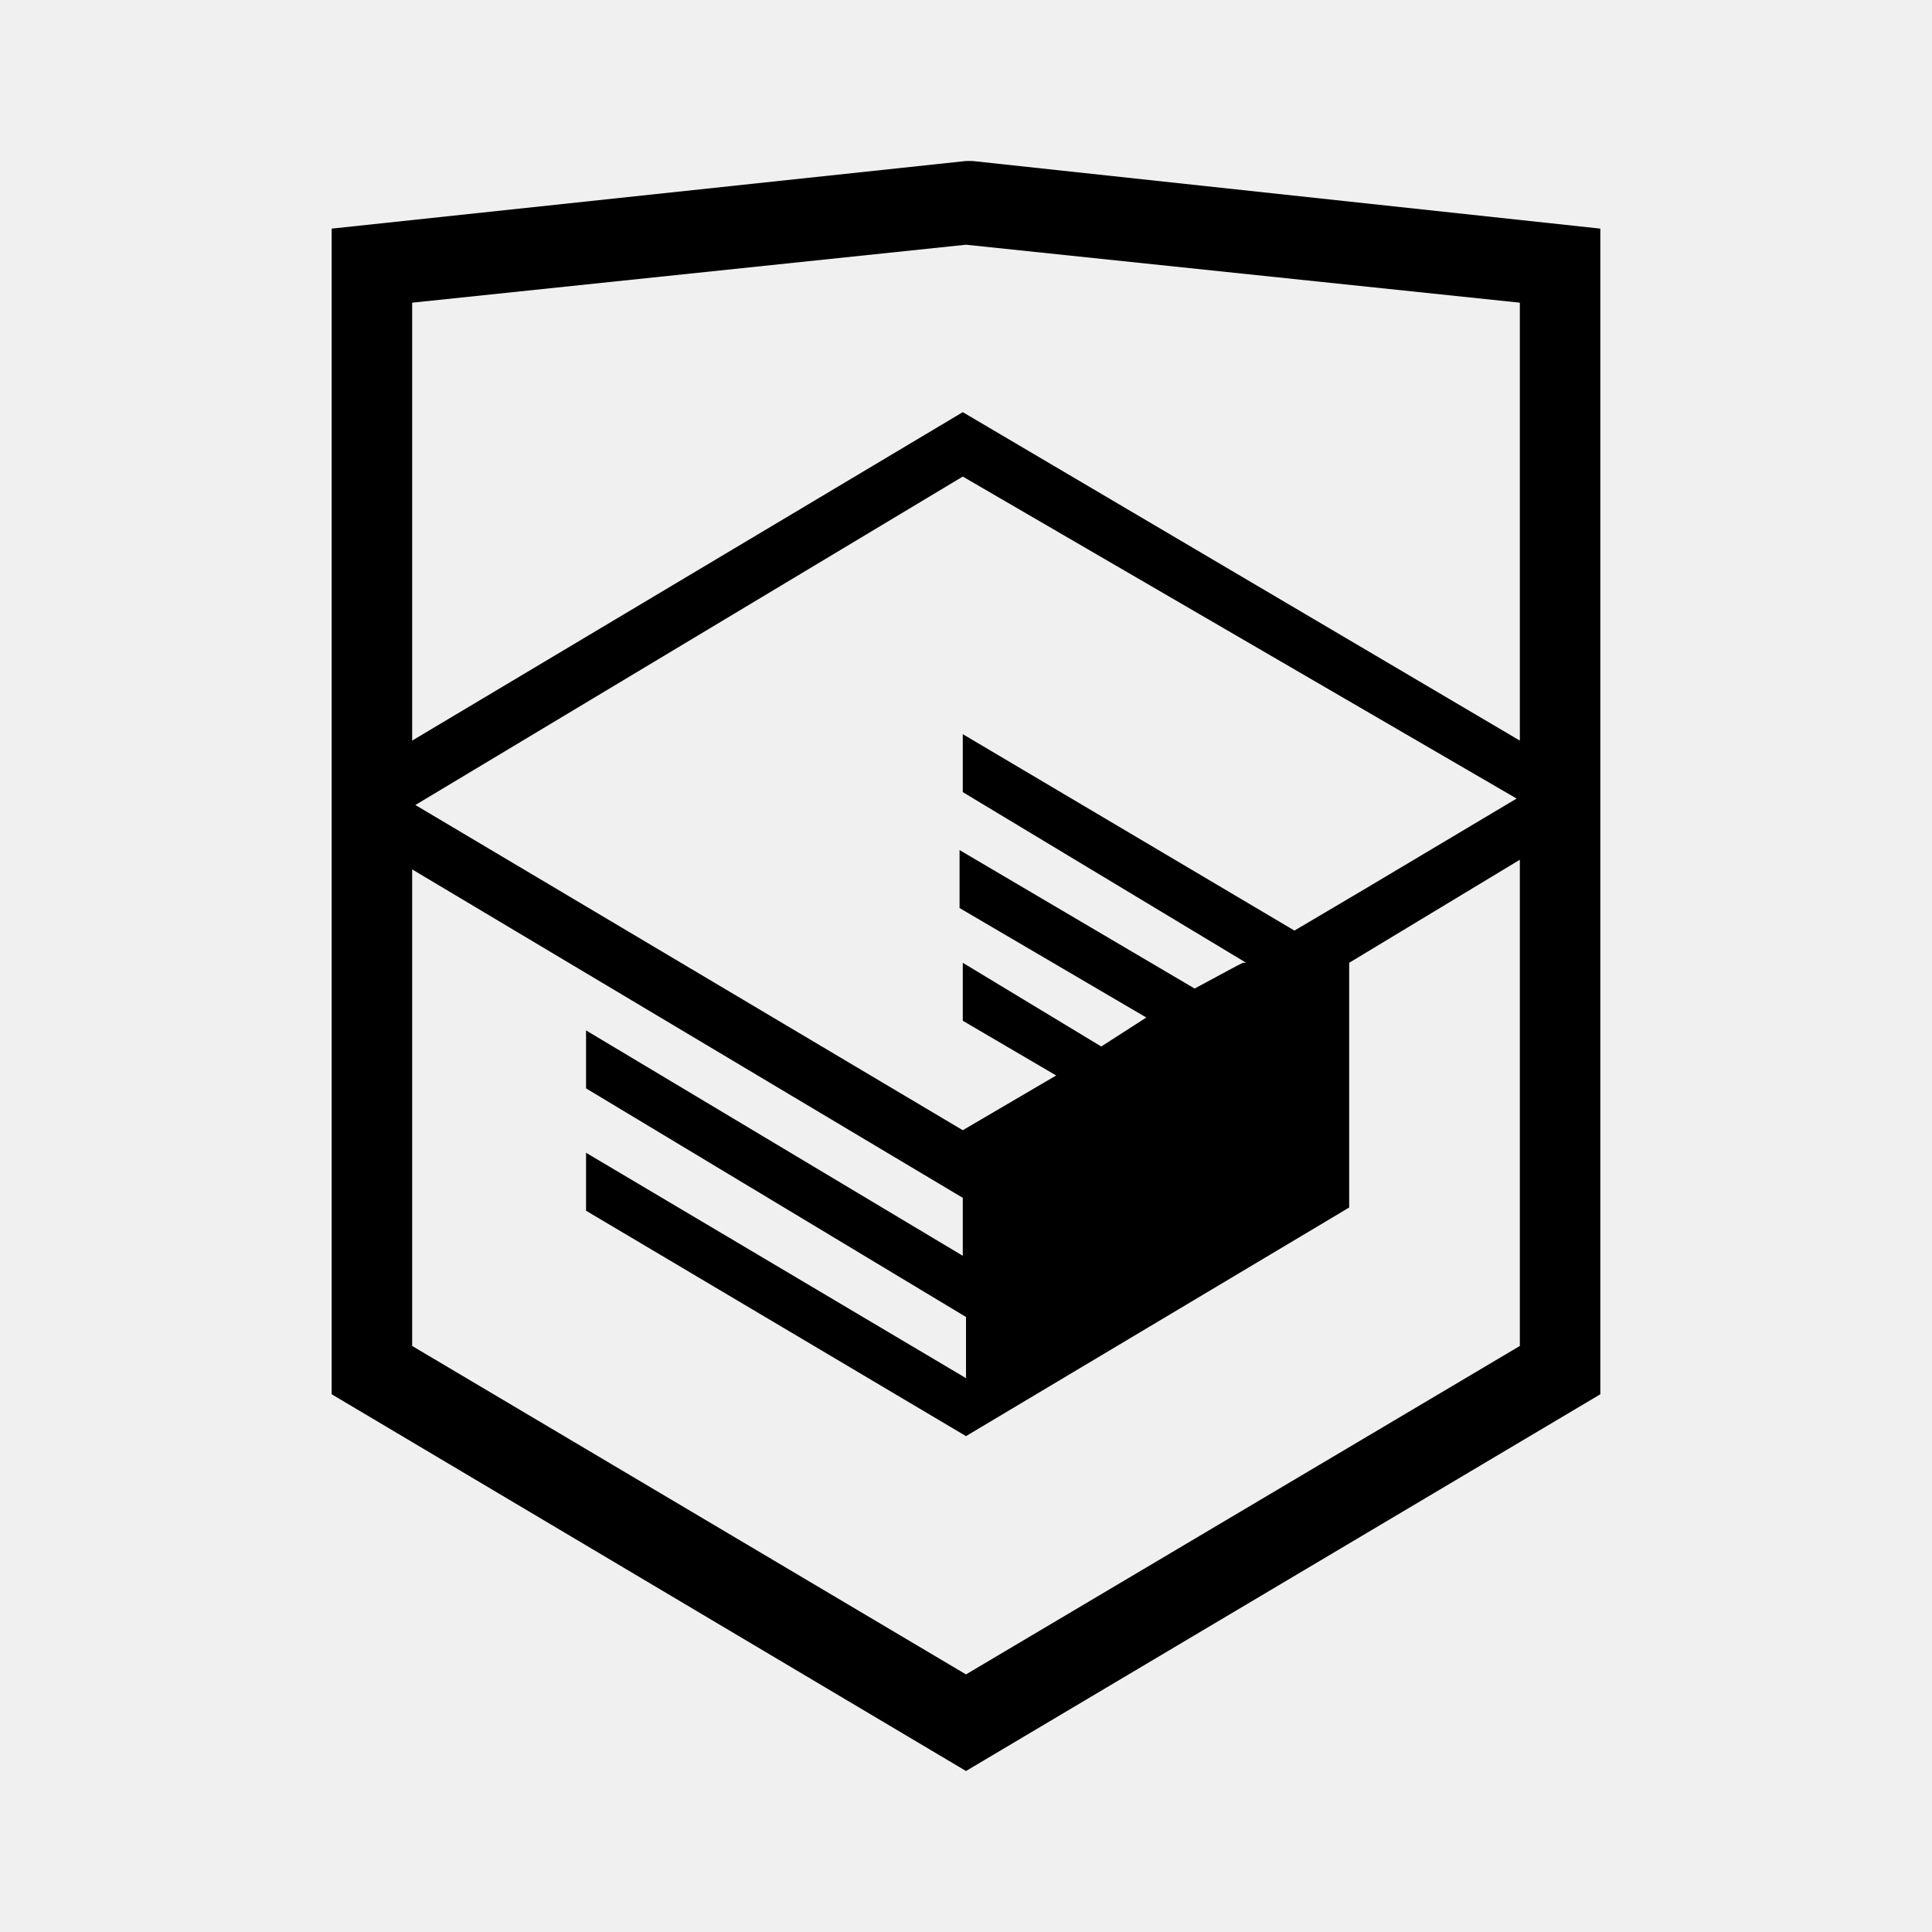
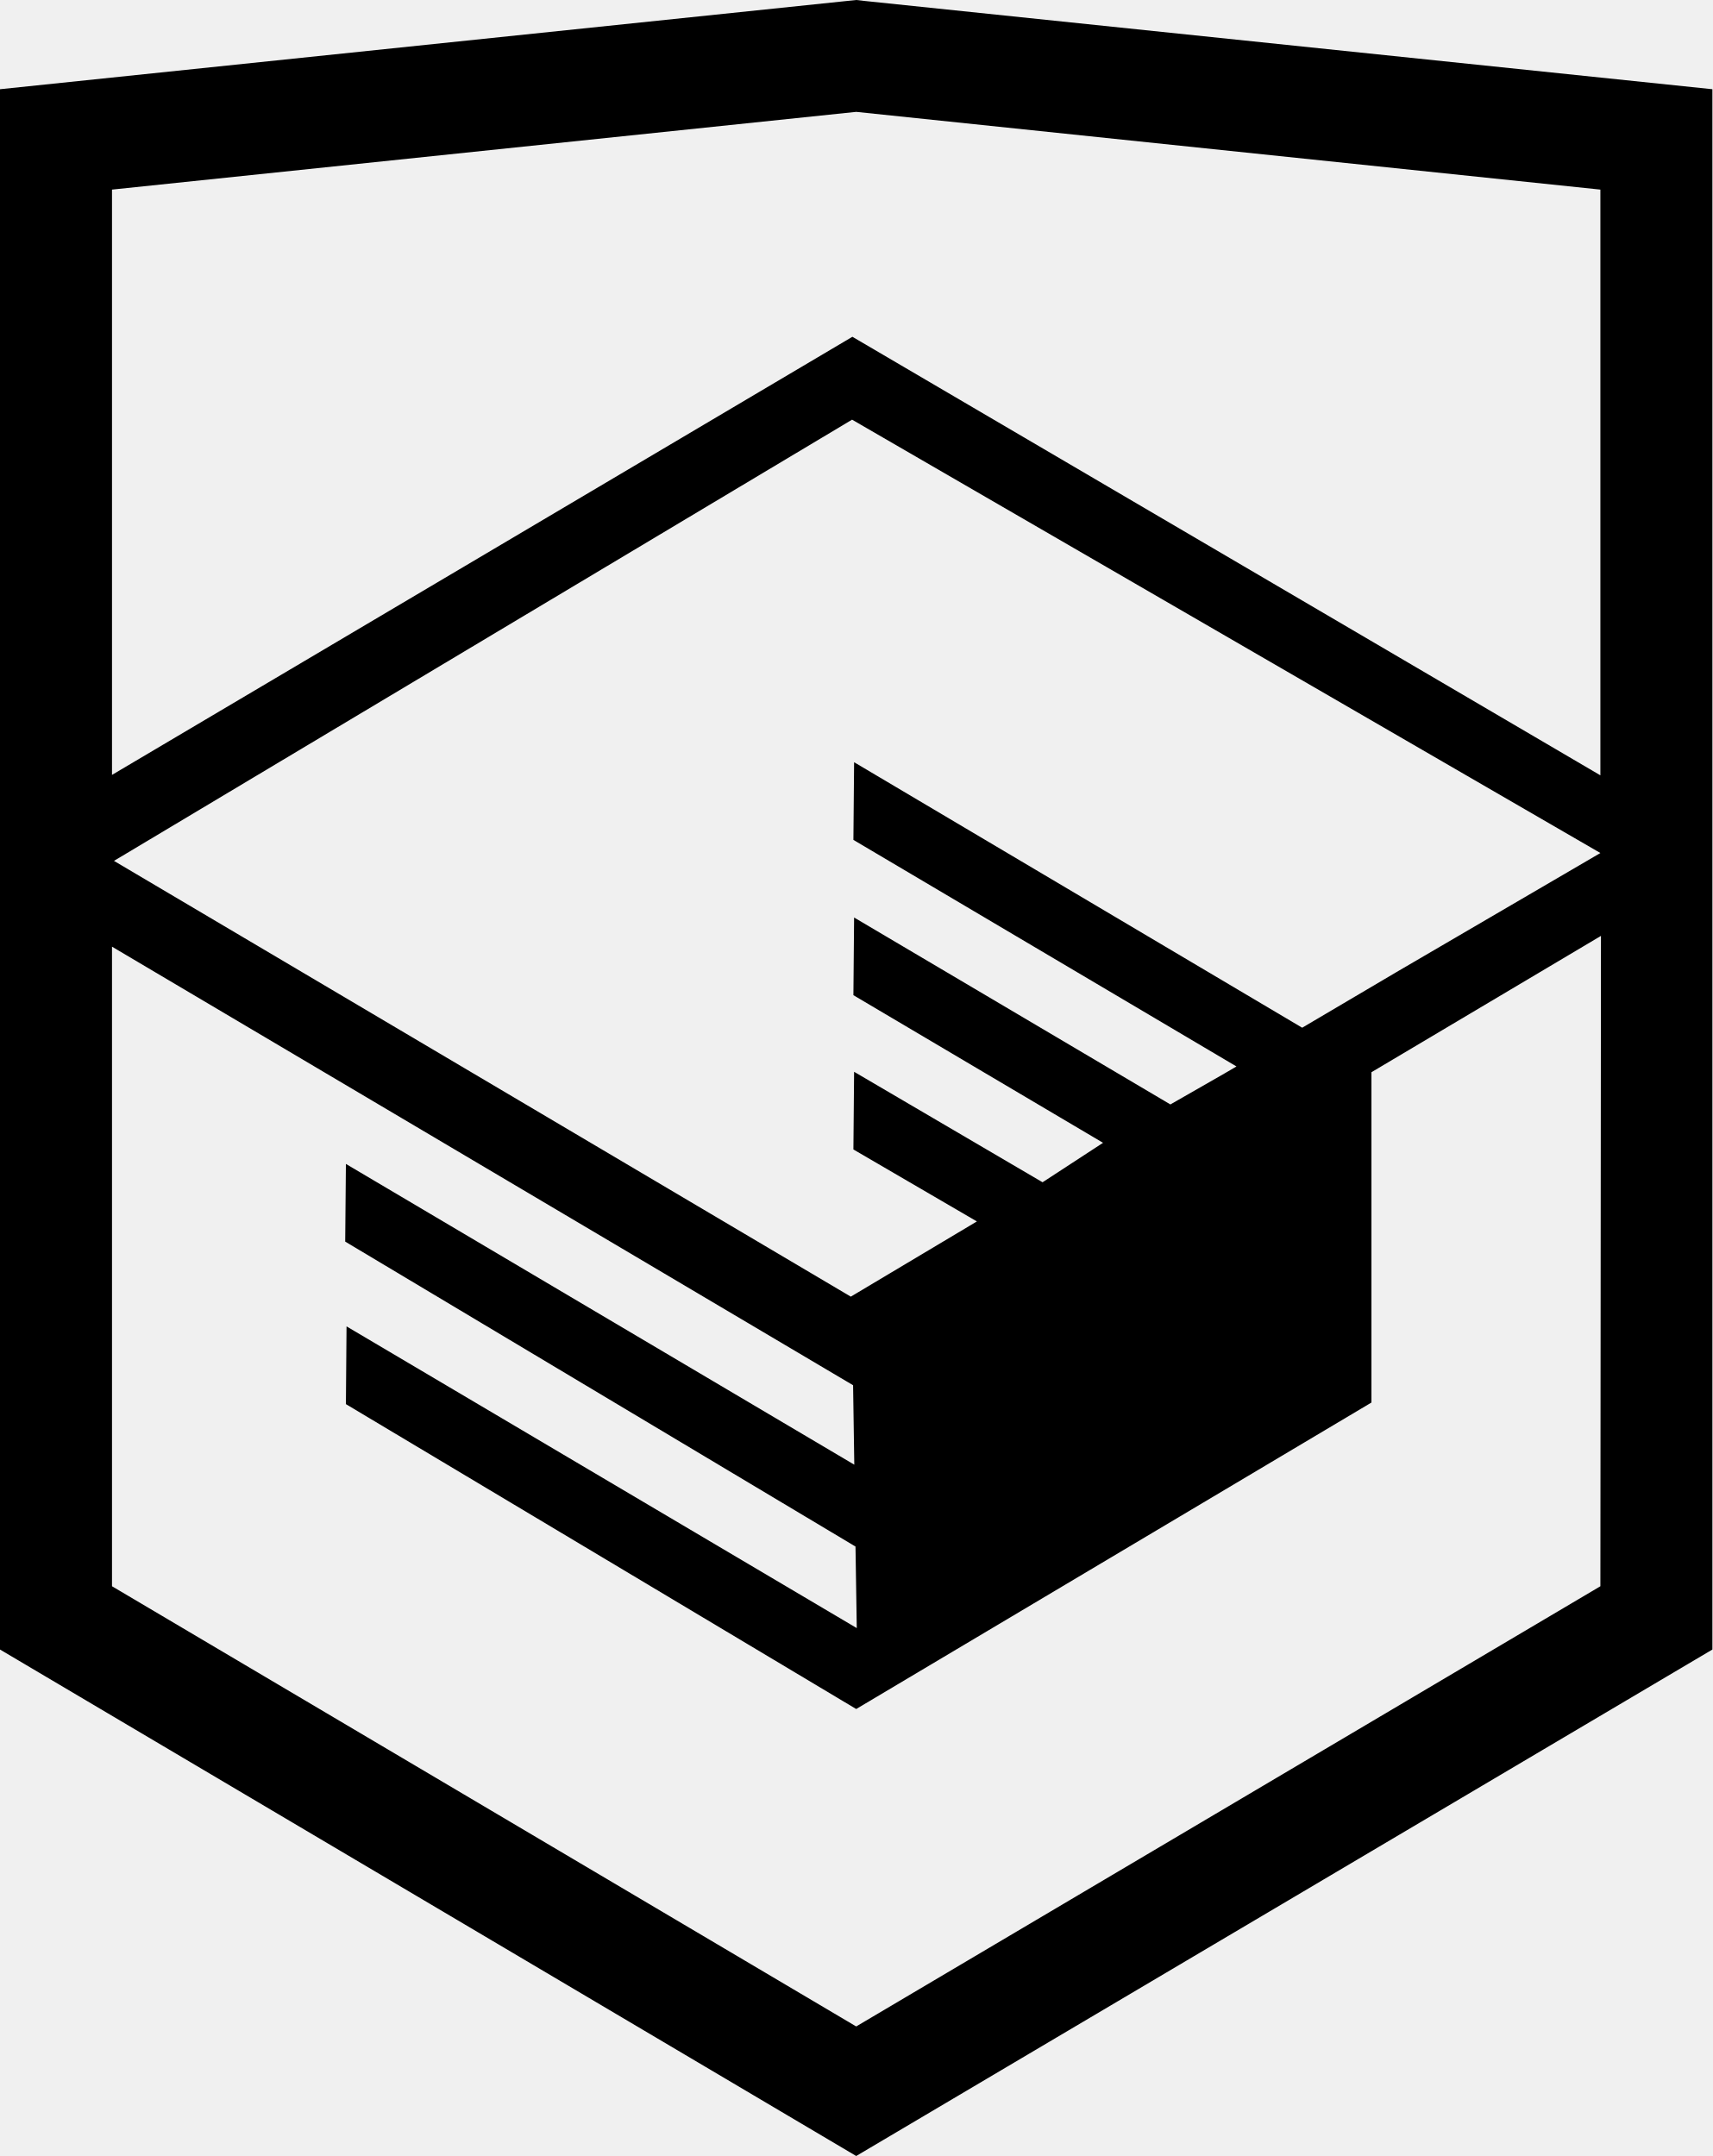
- <svg xmlns="http://www.w3.org/2000/svg" viewBox="0 0 60 60">
-   <path fill="currentColor" d="M30.2 5h-.2l-19.7 2.1v36.2l19.7 11.7 19.7-11.7v-36.2l-19.5-2.1zm17 36.8l-17.2 10.2-17.2-10.2v-14.8l17.1 10.2v1.8l-11.7-7v1.8l11.8 7.1v1.9l-11.8-7v1.8l11.8 7 11.9-7.1v-7.6l5.3-3.2v15.1zm-.1-17l-4.7 2.8-2.2 1.3-10.3-6.1v1.8l8.8 5.3h-.1l-.2.1-1.3.7-7.3-4.3v1.8l5.8 3.4-1.4.9-4.3-2.6v1.8l2.9 1.7-2.9 1.7-17-10.1 17-10.2 17.2 10zm.1-1.8l-17.3-10.2-17.1 10.2v-13.6l17.2-1.8 17.2 1.8v13.6z" />
+ <svg xmlns="http://www.w3.org/2000/svg" width="27" height="34" viewBox="0 0 27 34" fill="none">
+   <g clip-path="url(#clip0_96789_21)">
+     <path fill="currentColor" d="M13.643 0.016L13.5 0L0 1.407V26.013L13.5 34L27 26.013V1.407L13.643 0.016ZM25.234 25.015L13.5 31.957L1.766 25.015V14.929L13.451 21.845L13.47 23.098L5.454 18.355L5.443 19.58L13.489 24.389L13.509 25.675L5.464 20.917L5.454 22.143L13.5 26.951L21.624 22.118V20.893V16.909L25.243 14.759L25.234 25.015ZM25.234 13.452L22.015 15.332L20.532 16.207L13.467 12.02L13.456 13.245L19.496 16.818L19.443 16.849L19.313 16.925L18.454 17.417L13.467 14.469L13.456 15.694L17.392 18.022L16.459 18.631L16.438 18.644L13.467 16.902L13.456 18.127L15.403 19.262L13.415 20.448L1.797 13.576L13.435 6.618L25.234 13.452ZM25.234 12.227L13.44 5.311L1.766 12.22V2.99L13.5 1.764L25.234 2.99V12.227Z" />
+   </g>
+   <defs>
+     <clipPath id="clip0_96789_21">
+       <rect width="27" height="34" fill="white" />
+     </clipPath>
+   </defs>
</svg>
